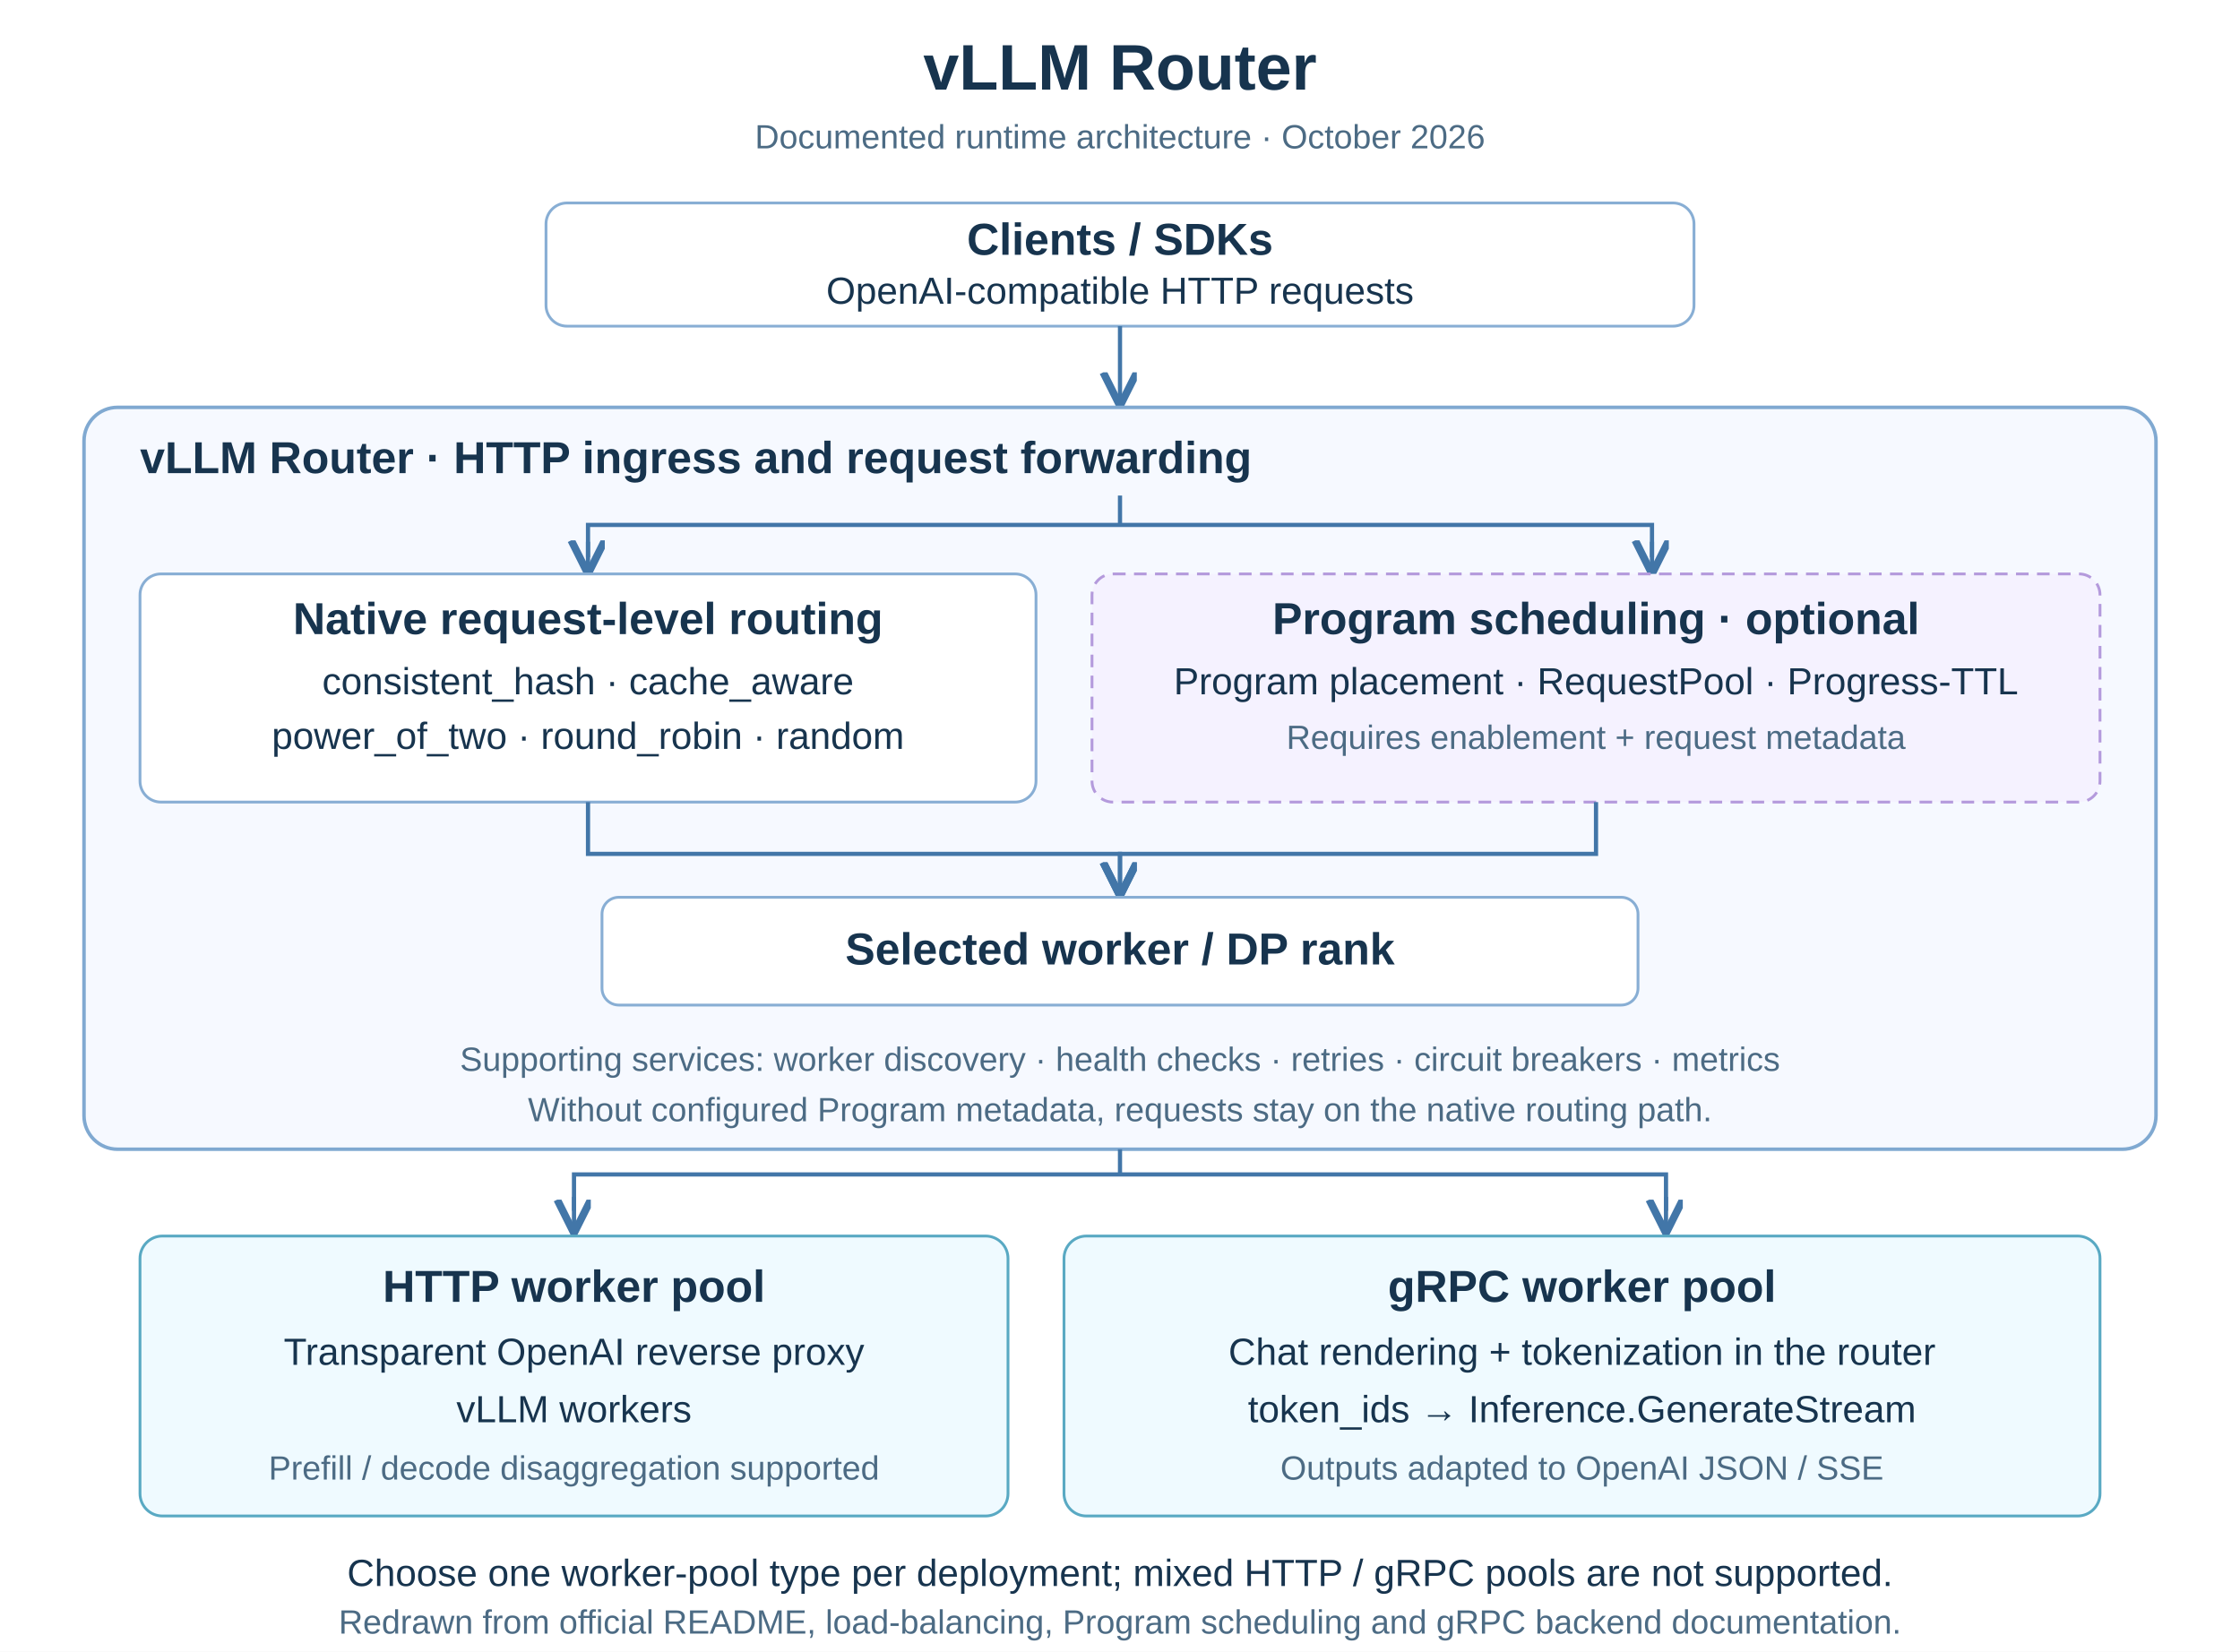
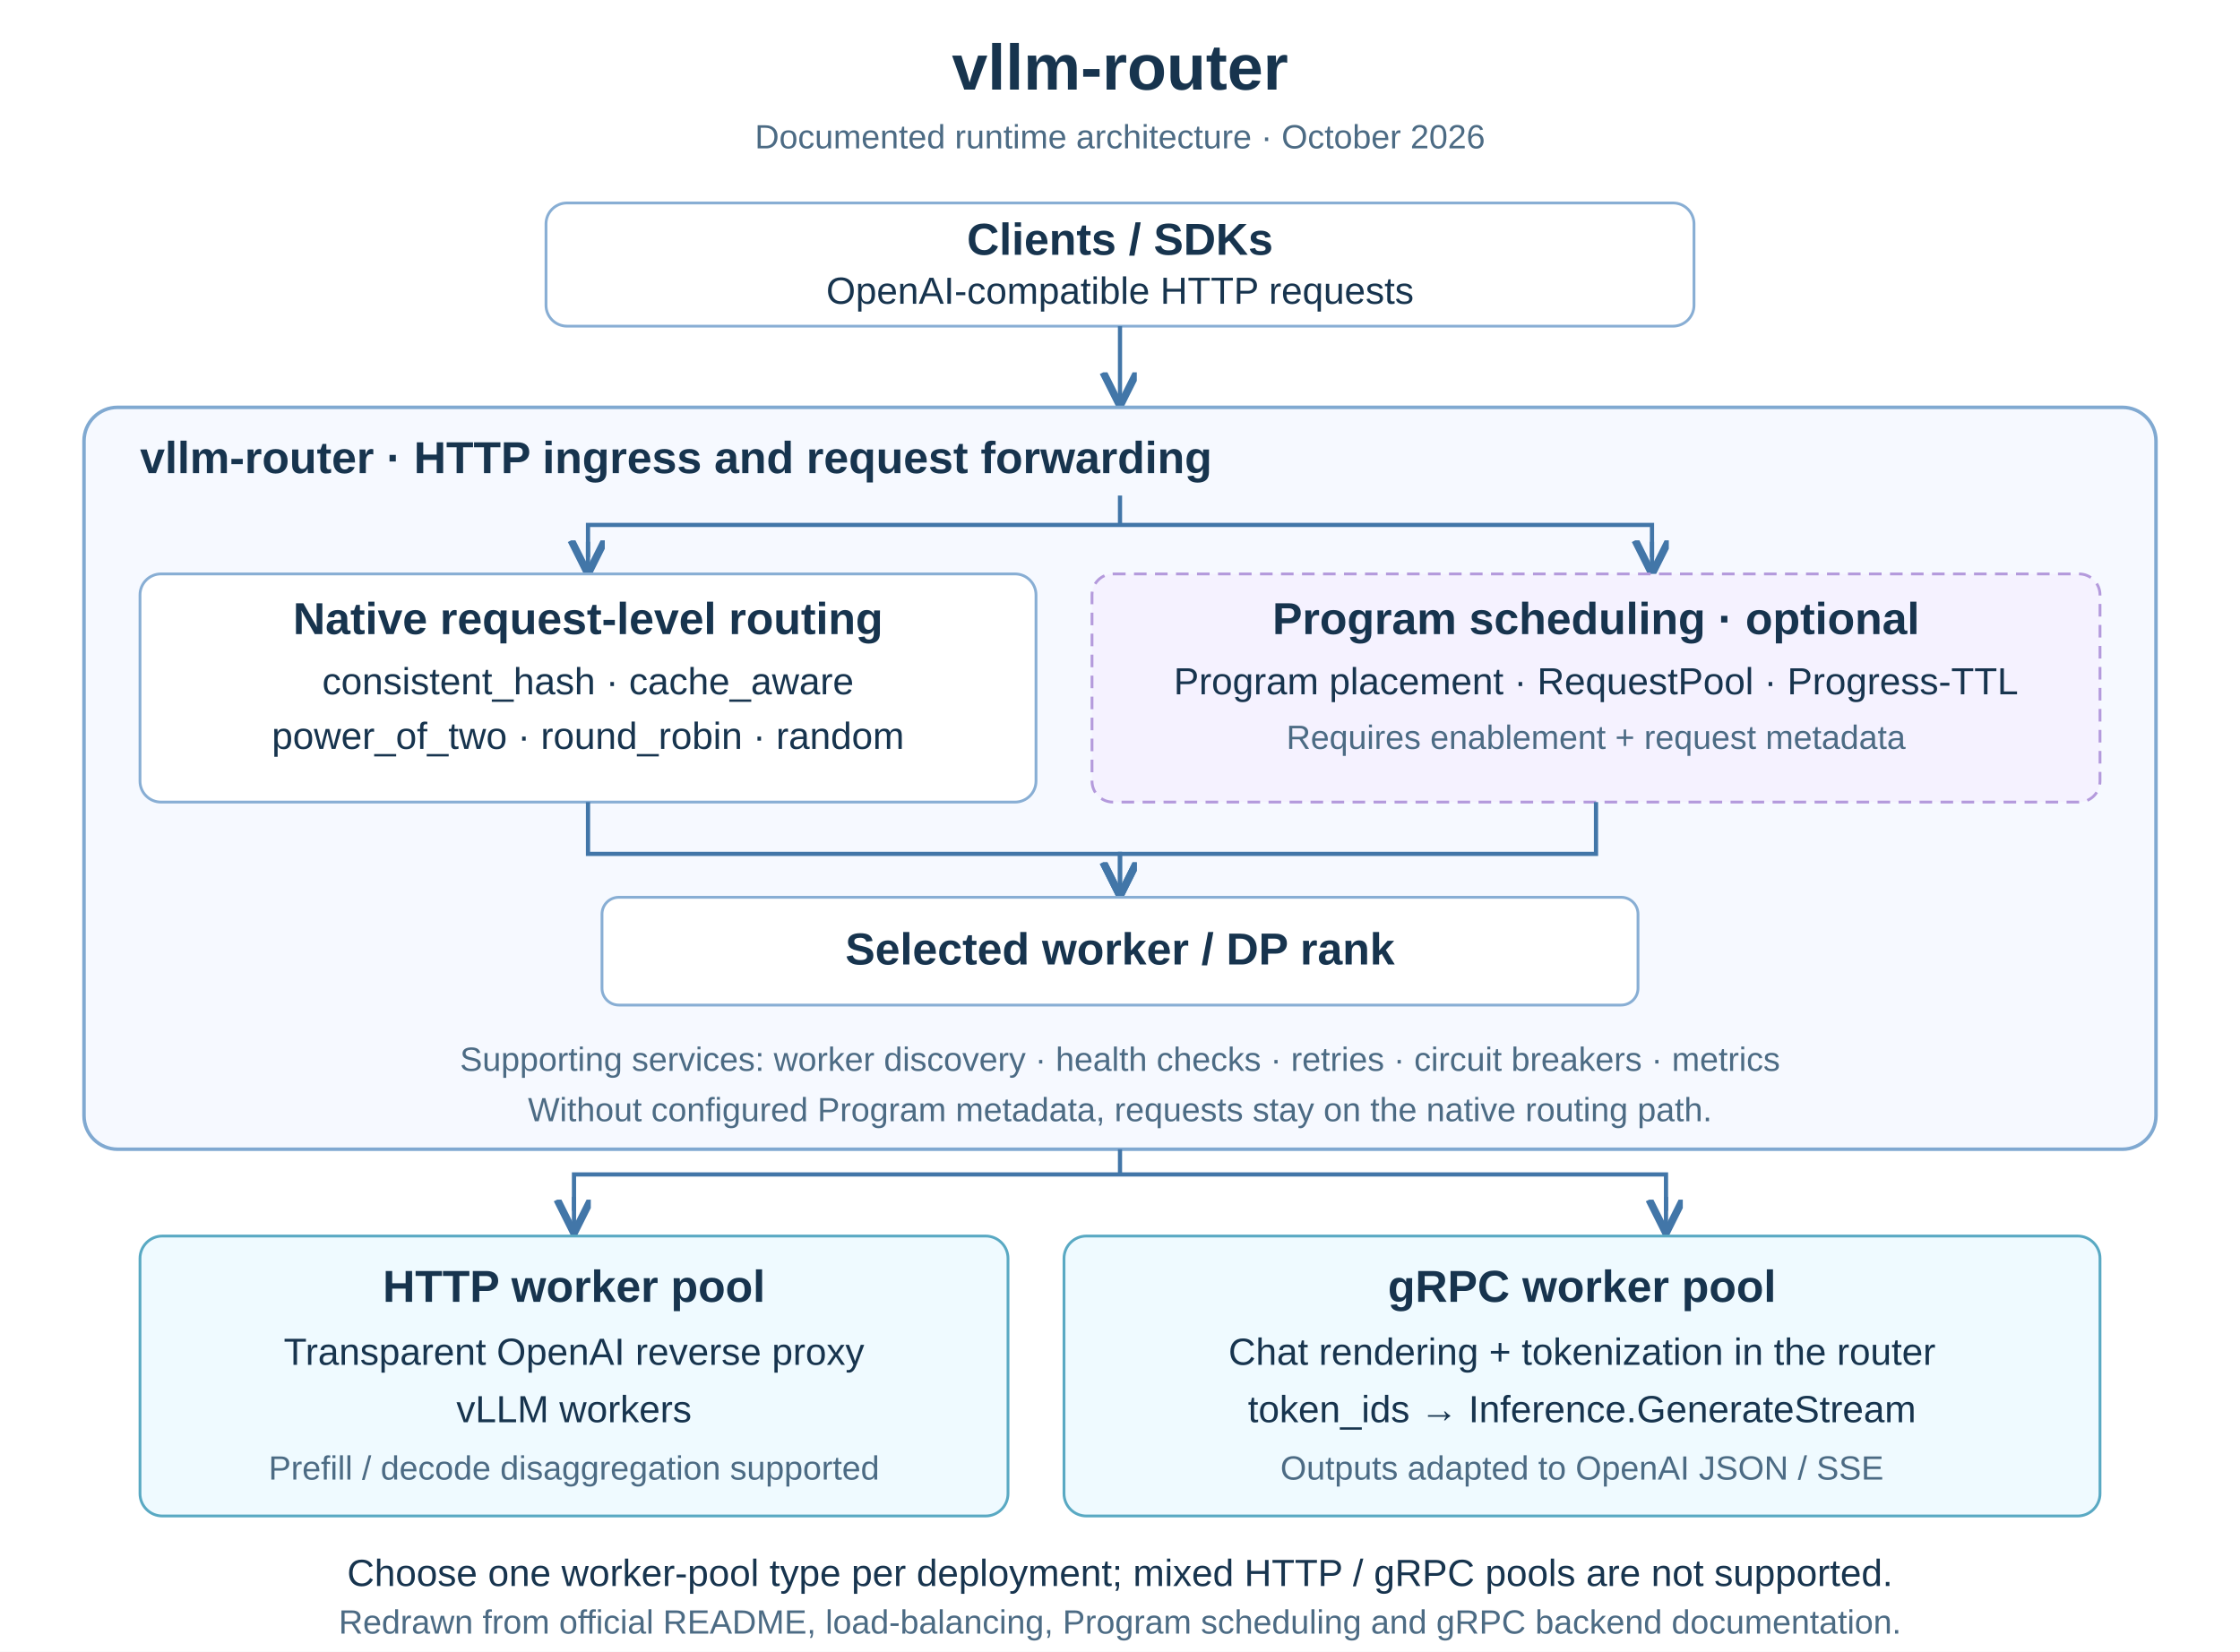
<svg xmlns="http://www.w3.org/2000/svg" width="1600" height="1180" viewBox="0 0 1600 1180" role="img" aria-labelledby="title desc">
  <defs>
    <marker id="arrow" markerWidth="10" markerHeight="10" refX="8" refY="4" orient="auto">
      <path d="M0 0L8 4L0 8" fill="none" stroke="#4276a8" stroke-width="1.8" />
    </marker>
    <style>
text {font-family:Arial,Helvetica,sans-serif;fill:#17344e}
.title {font-size:46px;font-weight:700}
.h {font-size:32px;font-weight:700}
.body {font-size:27px}
.small {font-size:24px;fill:#4c6b84}
.arrow {fill:none;stroke:#4276a8;stroke-width:3;marker-end:url(#arrow)}
.box {fill:#fff;stroke:#88aed4;stroke-width:2}
.optional {fill:#f5f2ff;stroke:#b49adc;stroke-width:2;stroke-dasharray:9 6}
</style>
  </defs>
  <rect width="1600" height="1180" fill="#fff" />
-   <text class="title" x="800" y="64" text-anchor="middle">vLLM Router</text>
+   <text class="title" x="800" y="64" text-anchor="middle">vllm-router</text>
  <text class="small" x="800" y="106" text-anchor="middle">Documented runtime architecture · October 2026</text>
  <rect class="box" x="390" y="145" width="820" height="88" rx="15" fill="#f1f7fd" />
  <text class="h" x="800" y="182" text-anchor="middle">Clients / SDKs</text>
  <text class="body" x="800" y="217" text-anchor="middle">OpenAI-compatible HTTP requests</text>
  <path class="arrow" d="M800 233V290" />
  <rect x="60" y="291" width="1480" height="530" rx="24" fill="#f6f9ff" stroke="#80a9d1" stroke-width="2.5" />
-   <text class="h" x="100" y="338">vLLM Router · HTTP ingress and request forwarding</text>
+   <text class="h" x="100" y="338">vllm-router · HTTP ingress and request forwarding</text>
  <path d="M800 354V375M800 375H420V398M800 375H1180V398" fill="none" stroke="#4276a8" stroke-width="3" />
  <path class="arrow" d="M420 387V410" />
  <path class="arrow" d="M1180 387V410" />
  <rect class="box" x="100" y="410" width="640" height="163" rx="15" />
  <text class="h" x="420" y="453" text-anchor="middle">Native request-level routing</text>
  <text class="body" x="420" y="496" text-anchor="middle">consistent_hash · cache_aware</text>
  <text class="body" x="420" y="535" text-anchor="middle">power_of_two · round_robin · random</text>
  <rect class="optional" x="780" y="410" width="720" height="163" rx="15" />
  <text class="h" x="1140" y="453" text-anchor="middle">Program scheduling · optional</text>
  <text class="body" x="1140" y="496" text-anchor="middle">Program placement · RequestPool · Progress-TTL</text>
  <text class="small" x="1140" y="535" text-anchor="middle">Requires enablement + request metadata</text>
  <path class="arrow" d="M420 573V610H800V640" />
  <path class="arrow" d="M1140 573V610H800V640" />
  <rect class="box" x="430" y="641" width="740" height="77" rx="12" />
  <text class="h" x="800" y="689" text-anchor="middle">Selected worker / DP rank</text>
  <text class="small" x="800" y="765" text-anchor="middle">Supporting services: worker discovery · health checks · retries · circuit breakers · metrics</text>
  <text class="small" x="800" y="801" text-anchor="middle">Without configured Program metadata, requests stay on the native routing path.</text>
  <path d="M800 821V839M800 839H410V865M800 839H1190V865" fill="none" stroke="#4276a8" stroke-width="3" />
  <path class="arrow" d="M410 855V881" />
  <path class="arrow" d="M1190 855V881" />
  <rect x="100" y="883" width="620" height="200" rx="16" fill="#effaff" stroke="#59a9c3" stroke-width="2" />
  <text class="h" x="410" y="930" text-anchor="middle">HTTP worker pool</text>
  <text class="body" x="410" y="975" text-anchor="middle">Transparent OpenAI reverse proxy</text>
  <text class="body" x="410" y="1016" text-anchor="middle">vLLM workers</text>
  <text class="small" x="410" y="1057" text-anchor="middle">Prefill / decode disaggregation supported</text>
  <rect x="760" y="883" width="740" height="200" rx="16" fill="#effaff" stroke="#59a9c3" stroke-width="2" />
  <text class="h" x="1130" y="930" text-anchor="middle">gRPC worker pool</text>
  <text class="body" x="1130" y="975" text-anchor="middle">Chat rendering + tokenization in the router</text>
  <text class="body" x="1130" y="1016" text-anchor="middle">token_ids → Inference.GenerateStream</text>
  <text class="small" x="1130" y="1057" text-anchor="middle">Outputs adapted to OpenAI JSON / SSE</text>
  <text class="body" x="800" y="1133" text-anchor="middle">Choose one worker-pool type per deployment; mixed HTTP / gRPC pools are not supported.</text>
  <text class="small" x="800" y="1167" text-anchor="middle">Redrawn from official README, load-balancing, Program scheduling and gRPC backend documentation.</text>
</svg>
